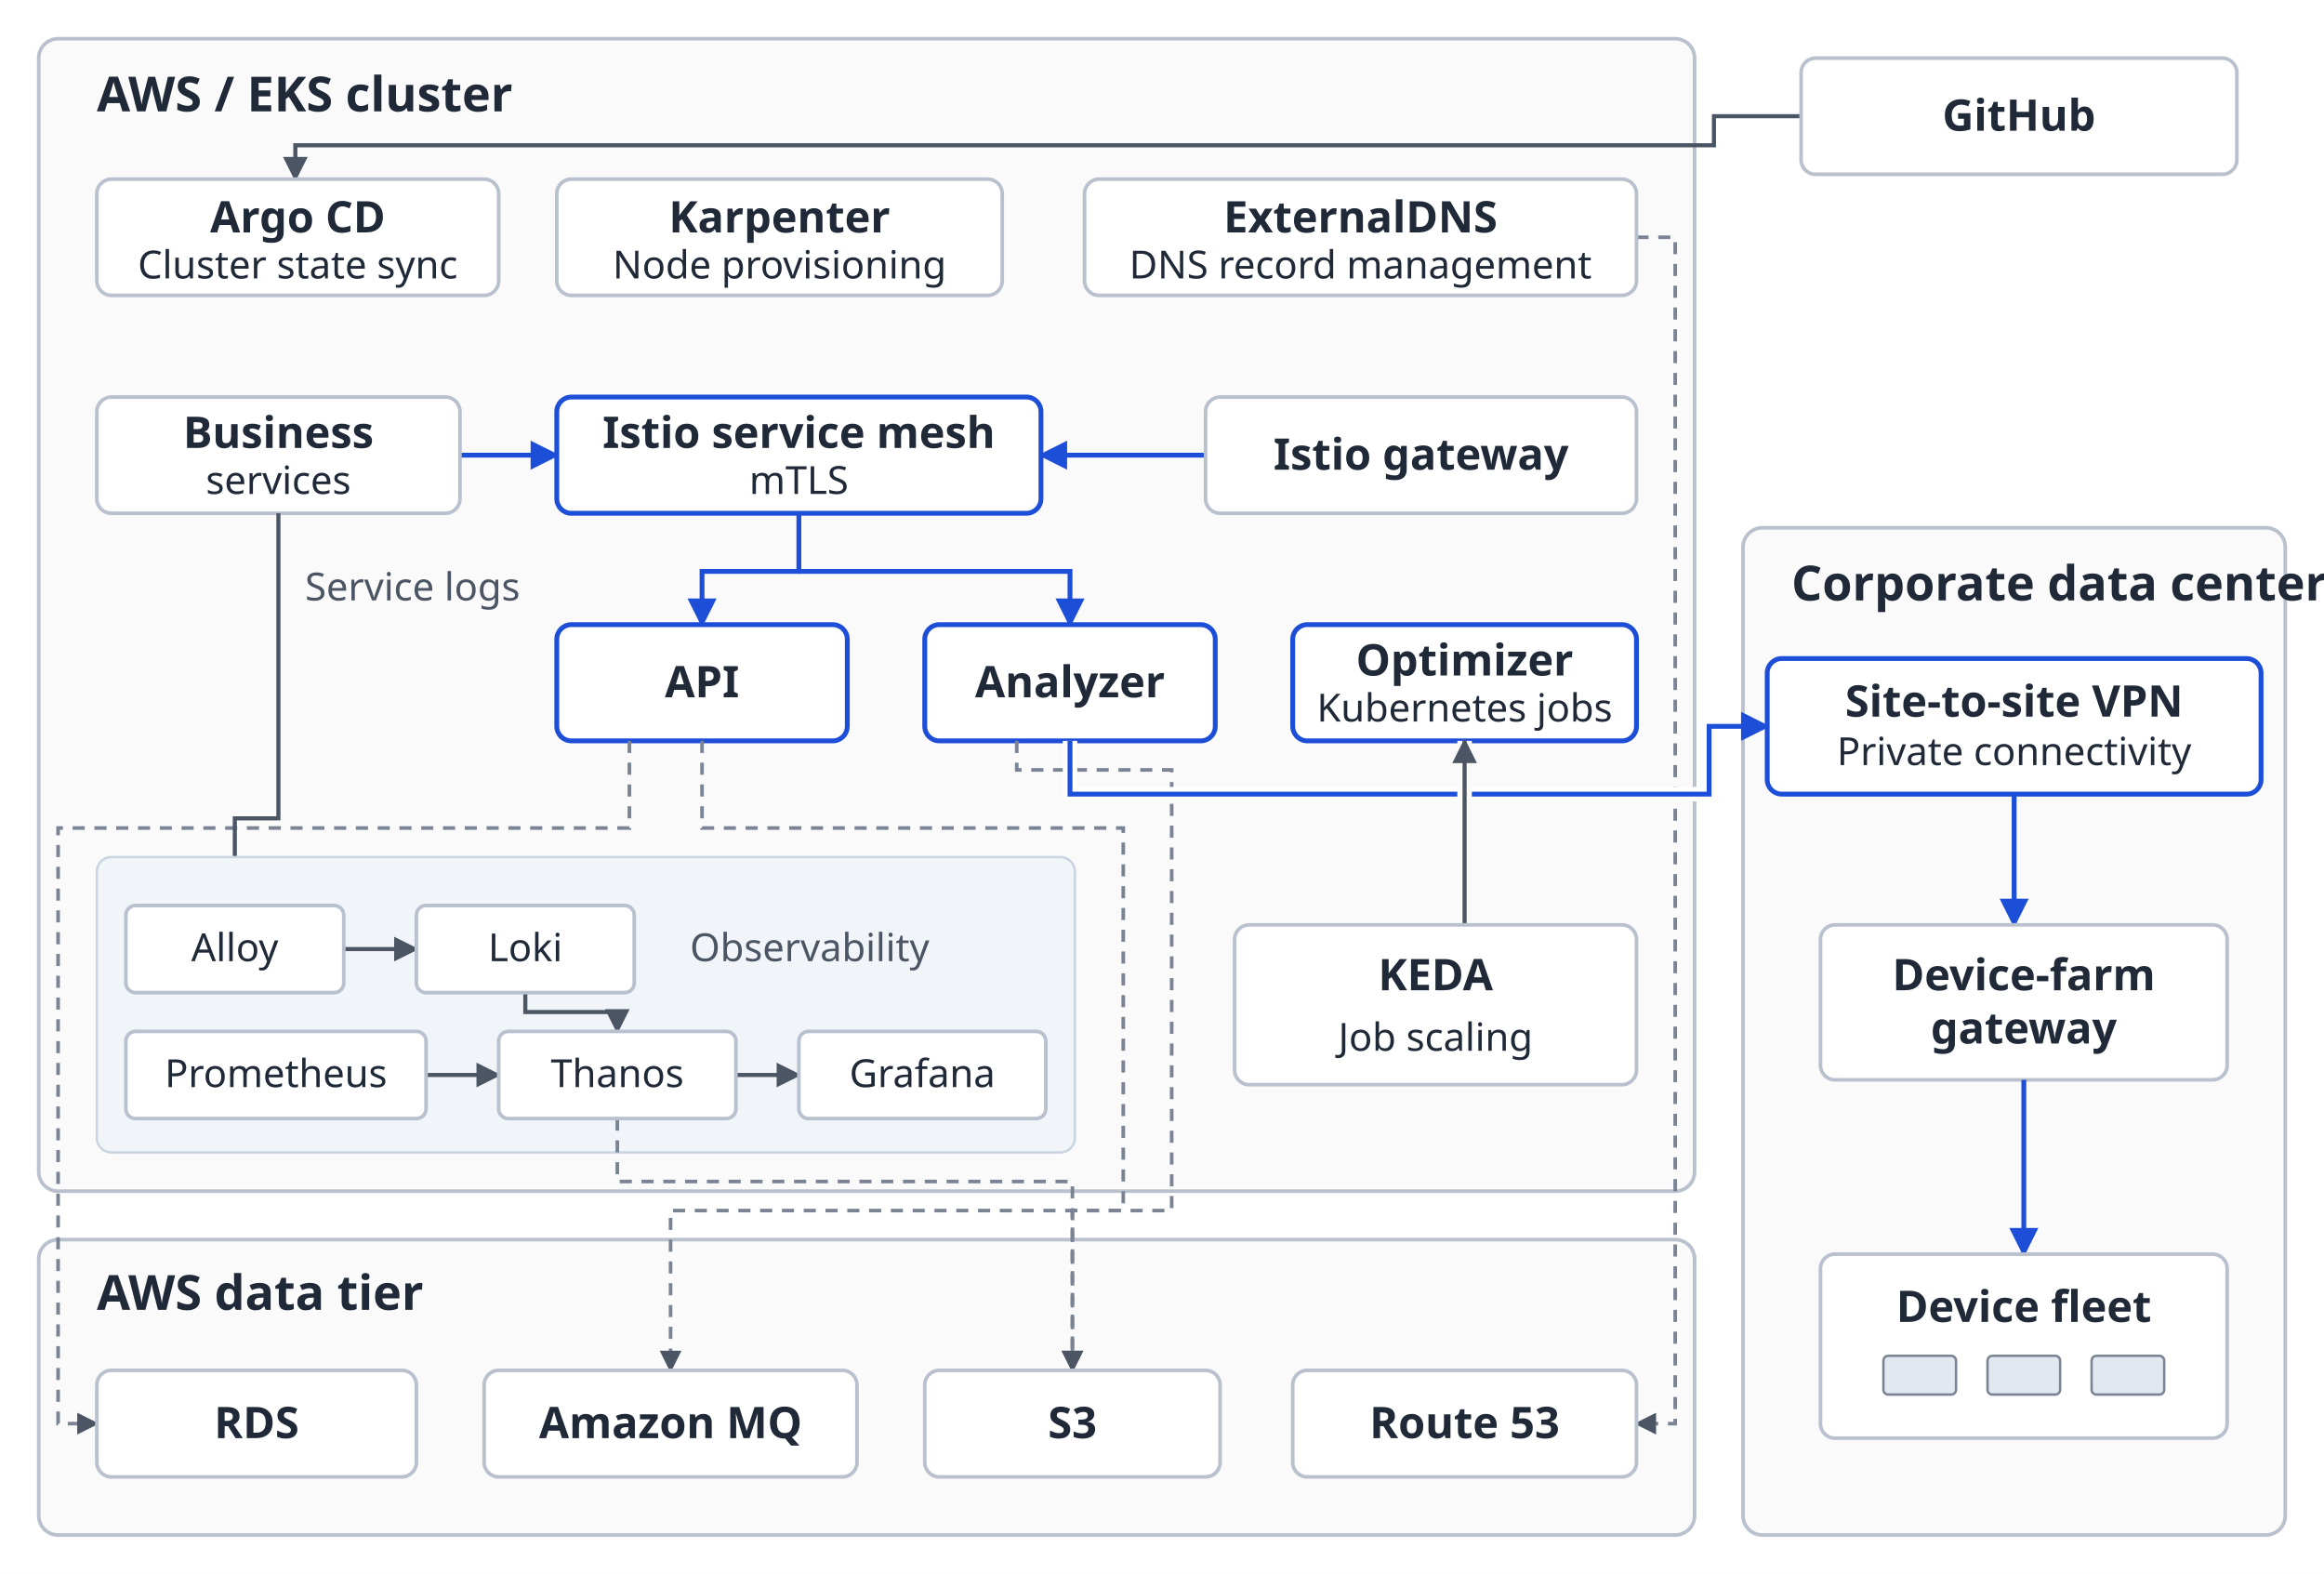
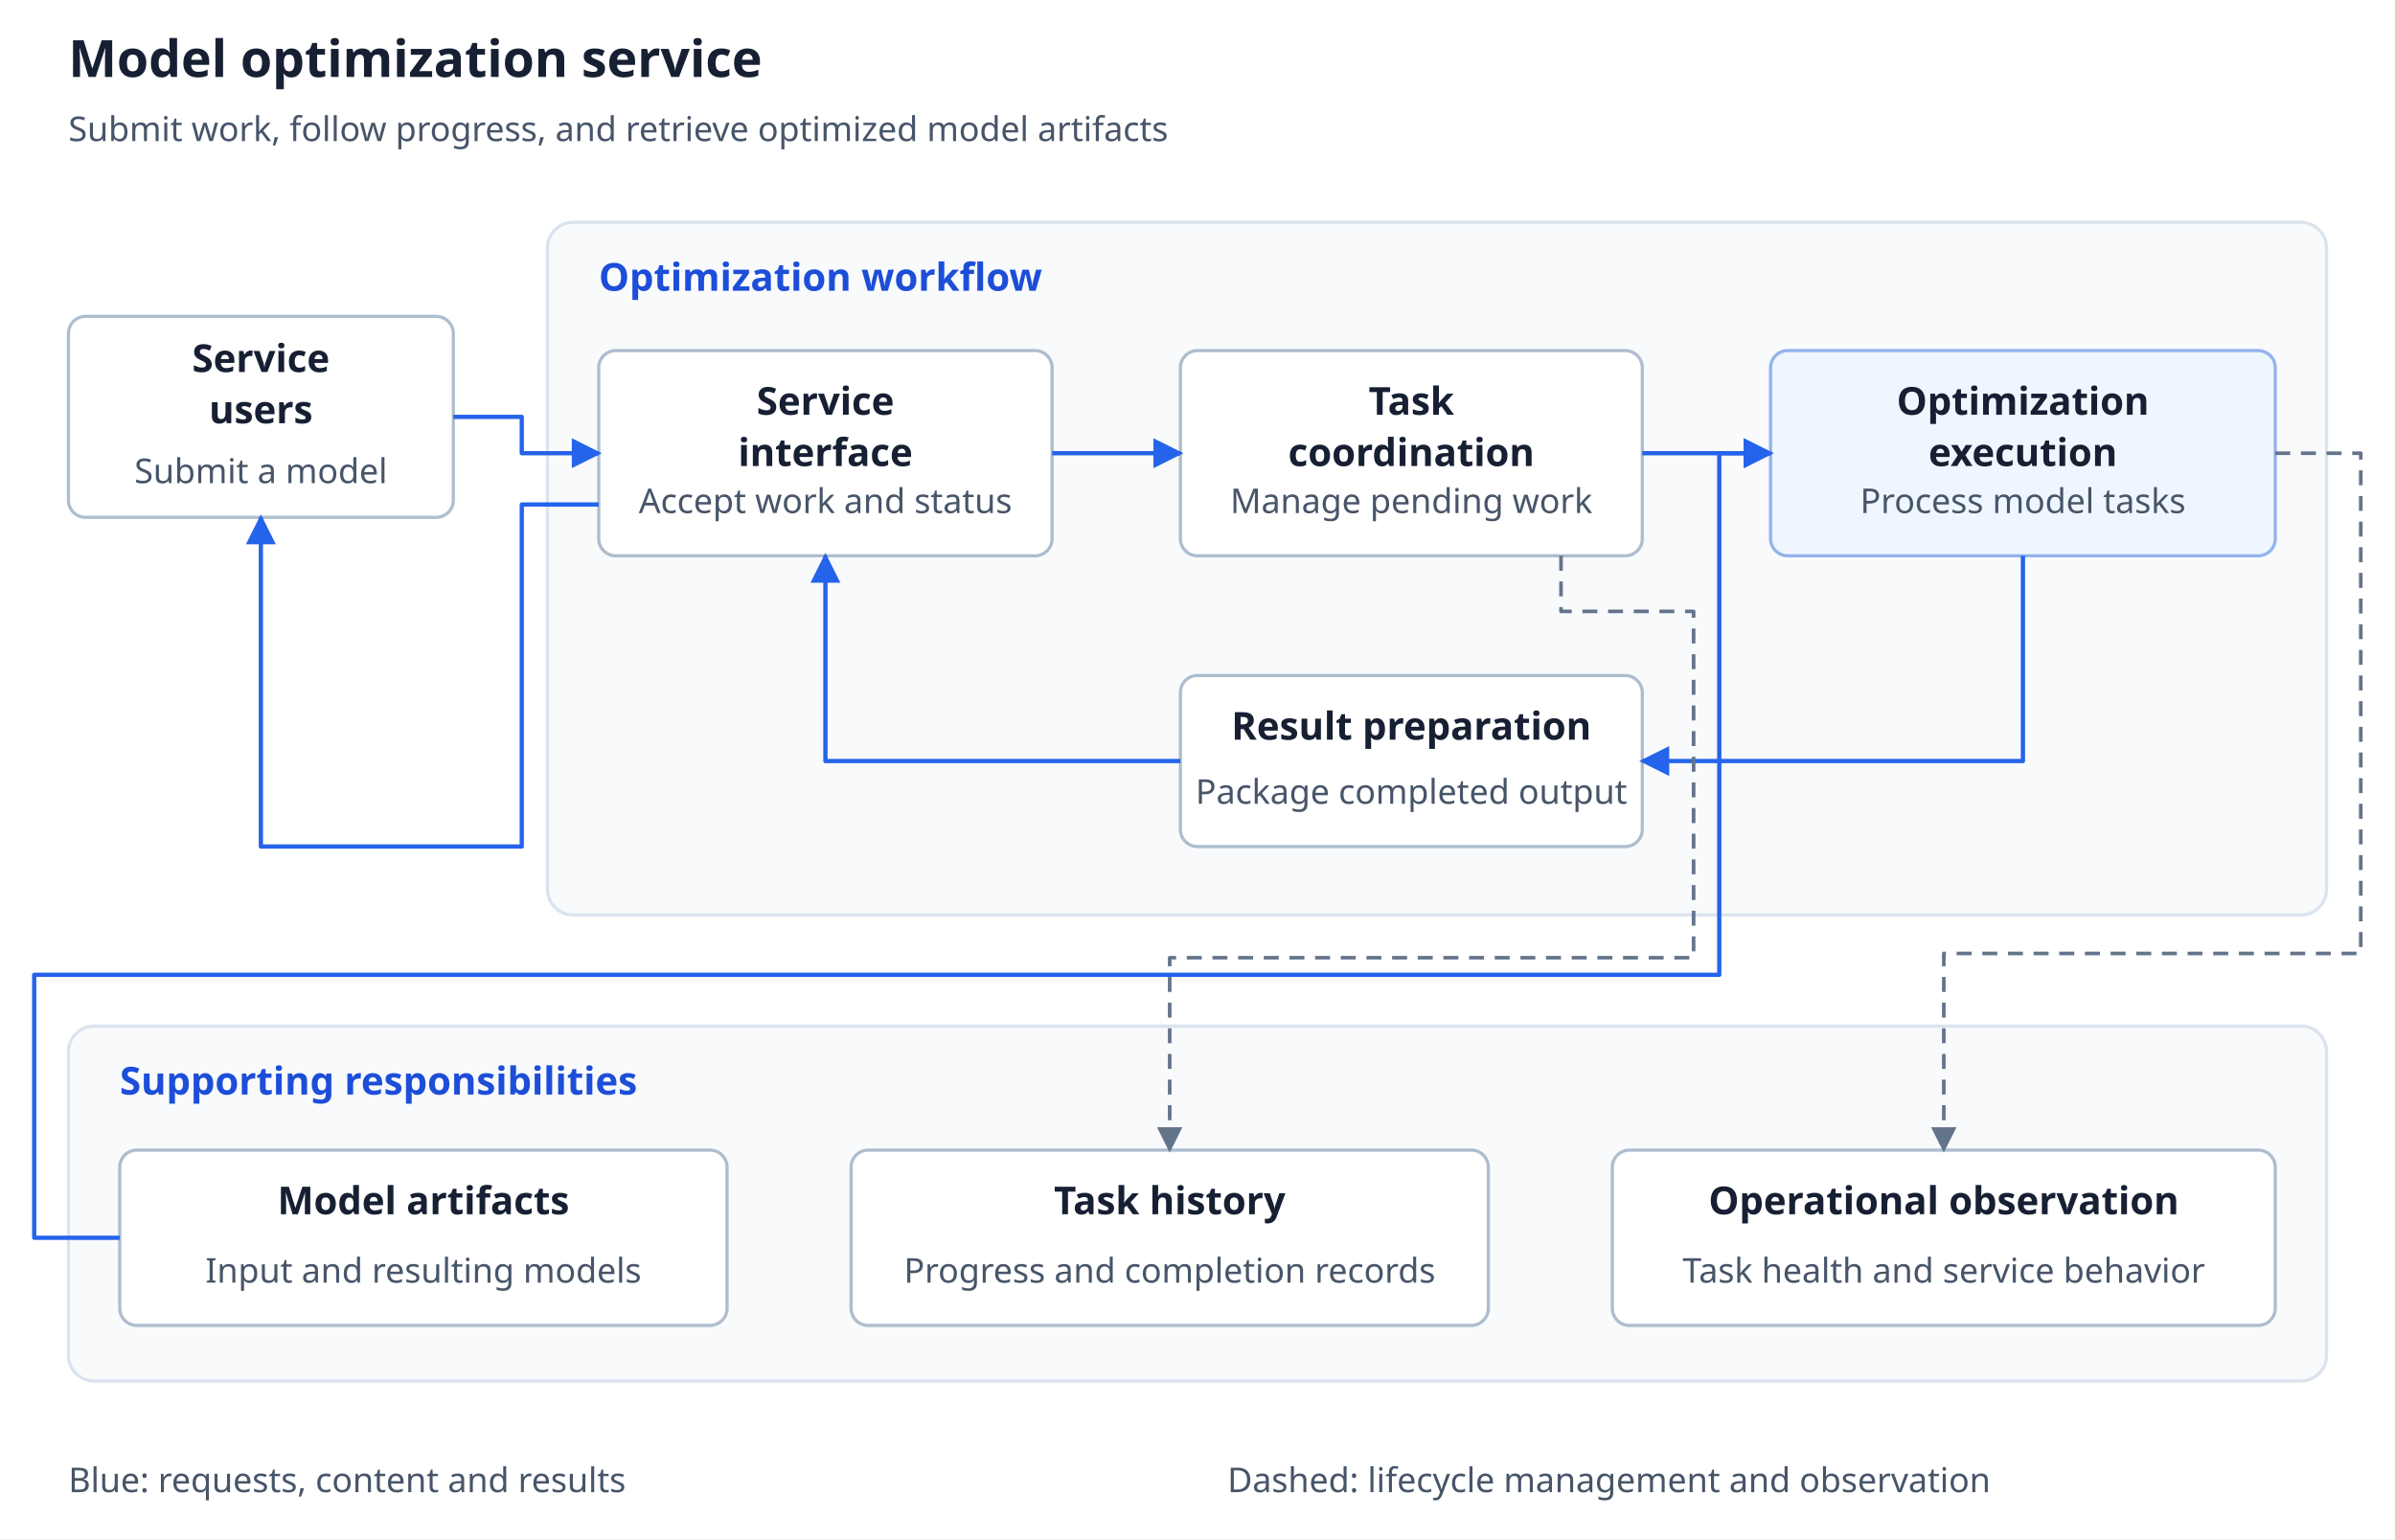
- <svg xmlns="http://www.w3.org/2000/svg" width="960" height="650" viewBox="0 0 960 650" role="img" aria-labelledby="title desc">
+ <svg xmlns="http://www.w3.org/2000/svg" viewBox="0 0 1120 720" role="img" aria-labelledby="diagram-title diagram-description">
  <defs>
-     <marker id="arrow" viewBox="0 0 10 10" refX="9" refY="5" markerWidth="6" markerHeight="6" orient="auto-start-reverse">
-       <path d="M0 0 10 5 0 10Z" fill="#4b5563" />
+     <marker id="arrow" viewBox="0 0 10 10" refX="9" refY="5" markerWidth="7" markerHeight="7" orient="auto-start-reverse">
+       <path d="M0 0 10 5 0 10Z" fill="#2563eb" />
    </marker>
-     <marker id="accent-arrow" viewBox="0 0 10 10" refX="9" refY="5" markerWidth="6" markerHeight="6" orient="auto-start-reverse">
-       <path d="M0 0 10 5 0 10Z" fill="#1d4ed8" />
+     <marker id="control-arrow" viewBox="0 0 10 10" refX="9" refY="5" markerWidth="7" markerHeight="7" orient="auto">
+       <path d="M0 0 10 5 0 10Z" fill="#64748b" />
    </marker>
-     <style>
-       text { font-family: Geist, 'Segoe UI', system-ui, sans-serif; fill: #1f2937; }
-       .heading { font-size: 20px; font-weight: 600; }
-       .label { font-size: 18px; font-weight: 600; }
-       .small { font-size: 16px; }
-       .note { font-size: 16px; fill: #4b5563; }
-       .group { fill: #fafafa; stroke: #b8c1cd; stroke-width: 1.5; }
-       .box { fill: #ffffff; stroke: #b8c1cd; stroke-width: 1.5; }
-       .accent { fill: #ffffff; stroke: #1d4ed8; stroke-width: 2; }
-       .flow { fill: none; stroke: #4b5563; stroke-width: 1.7; marker-end: url(#arrow); }
-       .service { fill: none; stroke: #1d4ed8; stroke-width: 2; marker-end: url(#accent-arrow); }
-       .data { fill: none; stroke: #7a8494; stroke-width: 1.5; stroke-dasharray: 5 4; marker-end: url(#arrow); }
-       .halo { paint-order: stroke; stroke: #fafafa; stroke-width: 5; stroke-linejoin: round; }
-     </style>
  </defs>
-   <rect width="960" height="650" fill="#ffffff" />
-   <rect class="group" x="16" y="16" width="684" height="476" rx="8" />
-   <text class="heading" x="40" y="46">AWS / EKS cluster</text>
-   <rect class="group" x="16" y="512" width="684" height="122" rx="8" />
-   <text class="heading" x="40" y="541">AWS data tier</text>
-   <rect class="group" x="720" y="218" width="224" height="416" rx="8" />
-   <text class="heading" x="740" y="248">Corporate data center</text>
-   <path class="flow" d="M744 48H708V60H122V74" />
-   <path class="data" d="M676 98H692V588H676" />
-   <rect class="box" x="744" y="24" width="180" height="48" rx="6" />
-   <text class="label" x="834" y="54" text-anchor="middle">GitHub</text>
-   <rect class="box" x="40" y="74" width="166" height="48" rx="6" />
-   <text class="label" x="123" y="96" text-anchor="middle">Argo CD</text>
-   <text class="small" x="123" y="115" text-anchor="middle">Cluster state sync</text>
-   <rect class="box" x="230" y="74" width="184" height="48" rx="6" />
-   <text class="label" x="322" y="96" text-anchor="middle">Karpenter</text>
-   <text class="small" x="322" y="115" text-anchor="middle">Node provisioning</text>
-   <rect class="box" x="448" y="74" width="228" height="48" rx="6" />
-   <text class="label" x="562" y="96" text-anchor="middle">ExternalDNS</text>
-   <text class="small" x="562" y="115" text-anchor="middle">DNS record management</text>
-   <path class="service" d="M190 188H230" />
-   <path class="service" d="M498 188H430" />
-   <path class="service" d="M330 212V236H290V258" />
-   <path class="service" d="M330 236H442V258" />
-   <rect class="box" x="40" y="164" width="150" height="48" rx="6" />
-   <text class="label" x="115" y="185" text-anchor="middle">Business</text>
-   <text class="small" x="115" y="204" text-anchor="middle">services</text>
-   <rect class="accent" x="230" y="164" width="200" height="48" rx="6" />
-   <text class="label" x="330" y="185" text-anchor="middle">Istio service mesh</text>
-   <text class="small" x="330" y="204" text-anchor="middle">mTLS</text>
-   <rect class="box" x="498" y="164" width="178" height="48" rx="6" />
-   <text class="label" x="587" y="194" text-anchor="middle">Istio gateway</text>
-   <rect class="accent" x="230" y="258" width="120" height="48" rx="6" />
-   <text class="label" x="290" y="288" text-anchor="middle">API</text>
-   <rect class="accent" x="382" y="258" width="120" height="48" rx="6" />
-   <text class="label" x="442" y="288" text-anchor="middle">Analyzer</text>
-   <rect class="accent" x="534" y="258" width="142" height="48" rx="6" />
-   <text class="label" x="605" y="279" text-anchor="middle">Optimizer</text>
-   <text class="small" x="605" y="298" text-anchor="middle">Kubernetes jobs</text>
-   <path class="data" d="M260 306V342H24V588H40" />
-   <path class="data" d="M290 306V342H464V500H277V566" />
-   <path class="data" d="M420 306V318H484V500H443V566" />
-   <path d="M442 306V328H706V300H730" fill="none" stroke="#ffffff" stroke-width="6" />
-   <path class="service" d="M442 306V328H706V300H730" />
-   <rect class="accent" x="730" y="272" width="204" height="56" rx="6" />
-   <text class="label" x="832" y="296" text-anchor="middle">Site-to-site VPN</text>
-   <text class="small" x="832" y="316" text-anchor="middle">Private connectivity</text>
-   <path class="service" d="M832 328V382" />
-   <rect class="box" x="752" y="382" width="168" height="64" rx="6" />
-   <text class="label" x="836" y="409" text-anchor="middle">Device-farm</text>
-   <text class="label" x="836" y="431" text-anchor="middle">gateway</text>
-   <path class="service" d="M836 446V518" />
-   <rect class="box" x="752" y="518" width="168" height="76" rx="6" />
-   <text class="label" x="836" y="546" text-anchor="middle">Device fleet</text>
-   <rect x="778" y="560" width="30" height="16" rx="2" fill="#e2e8f0" stroke="#7a8494" />
-   <rect x="821" y="560" width="30" height="16" rx="2" fill="#e2e8f0" stroke="#7a8494" />
-   <rect x="864" y="560" width="30" height="16" rx="2" fill="#e2e8f0" stroke="#7a8494" />
-   <path class="flow" d="M115 212V338H97V374" />
-   <text class="note" x="126" y="248">Service logs</text>
-   <rect x="40" y="354" width="404" height="122" rx="6" fill="#f1f5f9" stroke="#cbd5e1" />
-   <path class="flow" d="M142 392H172" />
-   <path class="flow" d="M217 410V418H255V426" />
-   <path class="flow" d="M176 444H206" />
-   <path class="flow" d="M304 444H330" />
-   <path class="data" d="M255 462V488H443V566" />
-   <rect class="box" x="52" y="374" width="90" height="36" rx="4" />
-   <text class="small" x="97" y="397" text-anchor="middle">Alloy</text>
-   <rect class="box" x="172" y="374" width="90" height="36" rx="4" />
-   <text class="small" x="217" y="397" text-anchor="middle">Loki</text>
-   <rect class="box" x="52" y="426" width="124" height="36" rx="4" />
-   <text class="small" x="114" y="449" text-anchor="middle">Prometheus</text>
-   <rect class="box" x="206" y="426" width="98" height="36" rx="4" />
-   <text class="small" x="255" y="449" text-anchor="middle">Thanos</text>
-   <rect class="box" x="330" y="426" width="102" height="36" rx="4" />
-   <text class="small" x="381" y="449" text-anchor="middle">Grafana</text>
-   <text class="note" x="285" y="397">Observability</text>
-   <path d="M605 382V306" fill="none" stroke="#fafafa" stroke-width="6" />
-   <path class="flow" d="M605 382V306" />
-   <rect class="box" x="510" y="382" width="166" height="66" rx="6" />
-   <text class="label" x="593" y="409" text-anchor="middle">KEDA</text>
-   <text class="small" x="593" y="434" text-anchor="middle">Job scaling</text>
-   <rect class="box" x="40" y="566" width="132" height="44" rx="6" />
-   <text class="label" x="106" y="594" text-anchor="middle">RDS</text>
-   <rect class="box" x="200" y="566" width="154" height="44" rx="6" />
-   <text class="label" x="277" y="594" text-anchor="middle">Amazon MQ</text>
-   <rect class="box" x="382" y="566" width="122" height="44" rx="6" />
-   <text class="label" x="443" y="594" text-anchor="middle">S3</text>
-   <rect class="box" x="534" y="566" width="142" height="44" rx="6" />
-   <text class="label" x="605" y="594" text-anchor="middle">Route 53</text>
+   <style>text{font-family:Geist,'Segoe UI',system-ui,sans-serif;fill:#172033}.title{font-size:24px;font-weight:600}.group-label{font-size:18px;font-weight:600;fill:#1d4ed8}.label{font-size:18px;font-weight:600}.body{font-size:18px}.small{font-size:16px;fill:#475569}.group{fill:#f8fafc;stroke:#dbe3ee;stroke-width:1.5}.node{fill:white;stroke:#aebdce;stroke-width:1.5}.accent-node{fill:#eff6ff;stroke:#93b4ec;stroke-width:1.5}.flow{fill:none;stroke:#2563eb;stroke-width:2;stroke-linejoin:round}.control{fill:none;stroke:#64748b;stroke-width:1.7;stroke-dasharray:7 5;stroke-linejoin:round}</style>
+   <rect width="1120" height="720" fill="white" />
+   <text x="32" y="36" class="title" text-anchor="start">Model optimization service</text>
+   <text x="32" y="66" class="small" text-anchor="start">Submit work, follow progress, and retrieve optimized model artifacts</text>
+   <rect x="32" y="148" width="180" height="94" rx="8" class="node" />
+   <text x="122" y="174" class="label" text-anchor="middle">Service</text>
+   <text x="122" y="198" class="label" text-anchor="middle">users</text>
+   <text x="122" y="226" class="small" text-anchor="middle">Submit a model</text>
+   <rect x="256" y="104" width="832" height="324" rx="12" class="group" />
+   <text x="280" y="136" class="group-label" text-anchor="start">Optimization workflow</text>
+   <rect x="280" y="164" width="212" height="96" rx="8" class="node" />
+   <text x="386" y="194" class="label" text-anchor="middle">Service</text>
+   <text x="386" y="218" class="label" text-anchor="middle">interface</text>
+   <text x="386" y="240" class="small" text-anchor="middle">Accept work and status</text>
+   <rect x="552" y="164" width="216" height="96" rx="8" class="node" />
+   <text x="660" y="194" class="label" text-anchor="middle">Task</text>
+   <text x="660" y="218" class="label" text-anchor="middle">coordination</text>
+   <text x="660" y="240" class="small" text-anchor="middle">Manage pending work</text>
+   <rect x="828" y="164" width="236" height="96" rx="8" class="accent-node" />
+   <text x="946" y="194" class="label" text-anchor="middle">Optimization</text>
+   <text x="946" y="218" class="label" text-anchor="middle">execution</text>
+   <text x="946" y="240" class="small" text-anchor="middle">Process model tasks</text>
+   <path d="M212 195H244V212H280" class="flow" marker-end="url(#arrow)" />
+   <path d="M492 212H552" class="flow" marker-end="url(#arrow)" />
+   <path d="M768 212H828" class="flow" marker-end="url(#arrow)" />
+   <rect x="552" y="316" width="216" height="80" rx="8" class="node" />
+   <text x="660" y="346" class="label" text-anchor="middle">Result preparation</text>
+   <text x="660" y="376" class="small" text-anchor="middle">Package completed output</text>
+   <path d="M946 260V356H768" class="flow" marker-end="url(#arrow)" />
+   <path d="M552 356H386V260" class="flow" marker-end="url(#arrow)" />
+   <path d="M280 236H244V396H122V242" class="flow" marker-end="url(#arrow)" />
+   <rect x="32" y="480" width="1056" height="166" rx="12" class="group" />
+   <text x="56" y="512" class="group-label" text-anchor="start">Supporting responsibilities</text>
+   <rect x="56" y="538" width="284" height="82" rx="8" class="node" />
+   <text x="198" y="568" class="label" text-anchor="middle">Model artifacts</text>
+   <text x="198" y="600" class="small" text-anchor="middle">Input and resulting models</text>
+   <rect x="398" y="538" width="298" height="82" rx="8" class="node" />
+   <text x="547" y="568" class="label" text-anchor="middle">Task history</text>
+   <text x="547" y="600" class="small" text-anchor="middle">Progress and completion records</text>
+   <rect x="754" y="538" width="310" height="82" rx="8" class="node" />
+   <text x="909" y="568" class="label" text-anchor="middle">Operational observation</text>
+   <text x="909" y="600" class="small" text-anchor="middle">Task health and service behavior</text>
+   <path d="M56 579H16V456H804V212H828" class="flow" marker-end="url(#arrow)" />
+   <path d="M730 260V286H792V448H547V538" class="control" marker-end="url(#control-arrow)" />
+   <path d="M1064 212H1104V446H909V538" class="control" marker-end="url(#control-arrow)" />
+   <text x="32" y="698" class="small" text-anchor="start">Blue: requests, content and results</text>
+   <text x="574" y="698" class="small" text-anchor="start">Dashed: lifecycle management and observation</text>
</svg>
